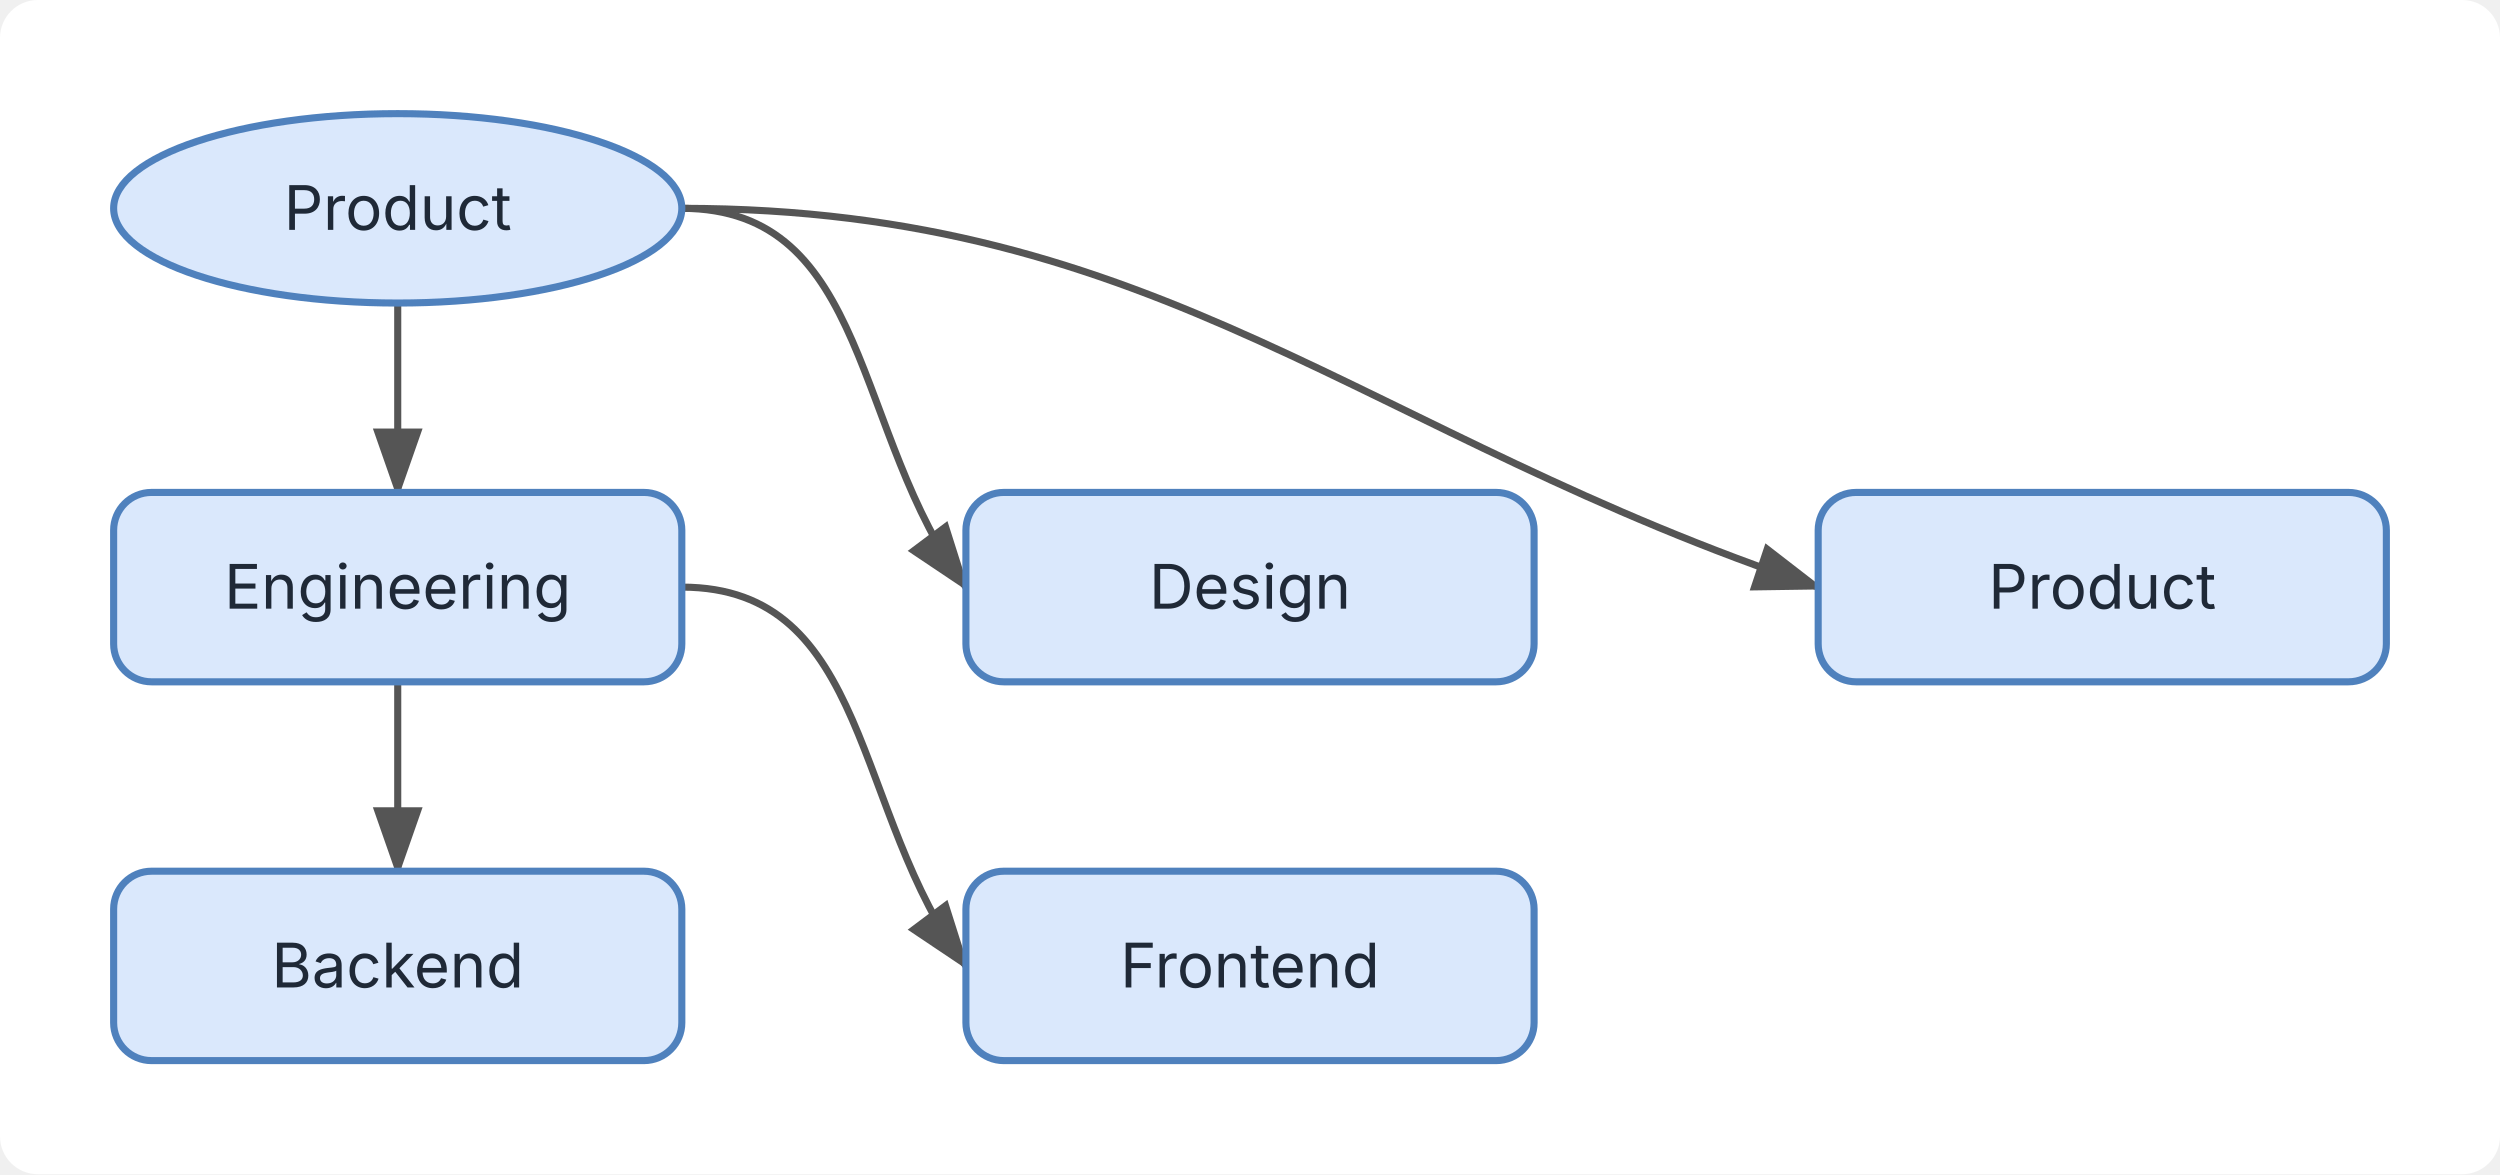
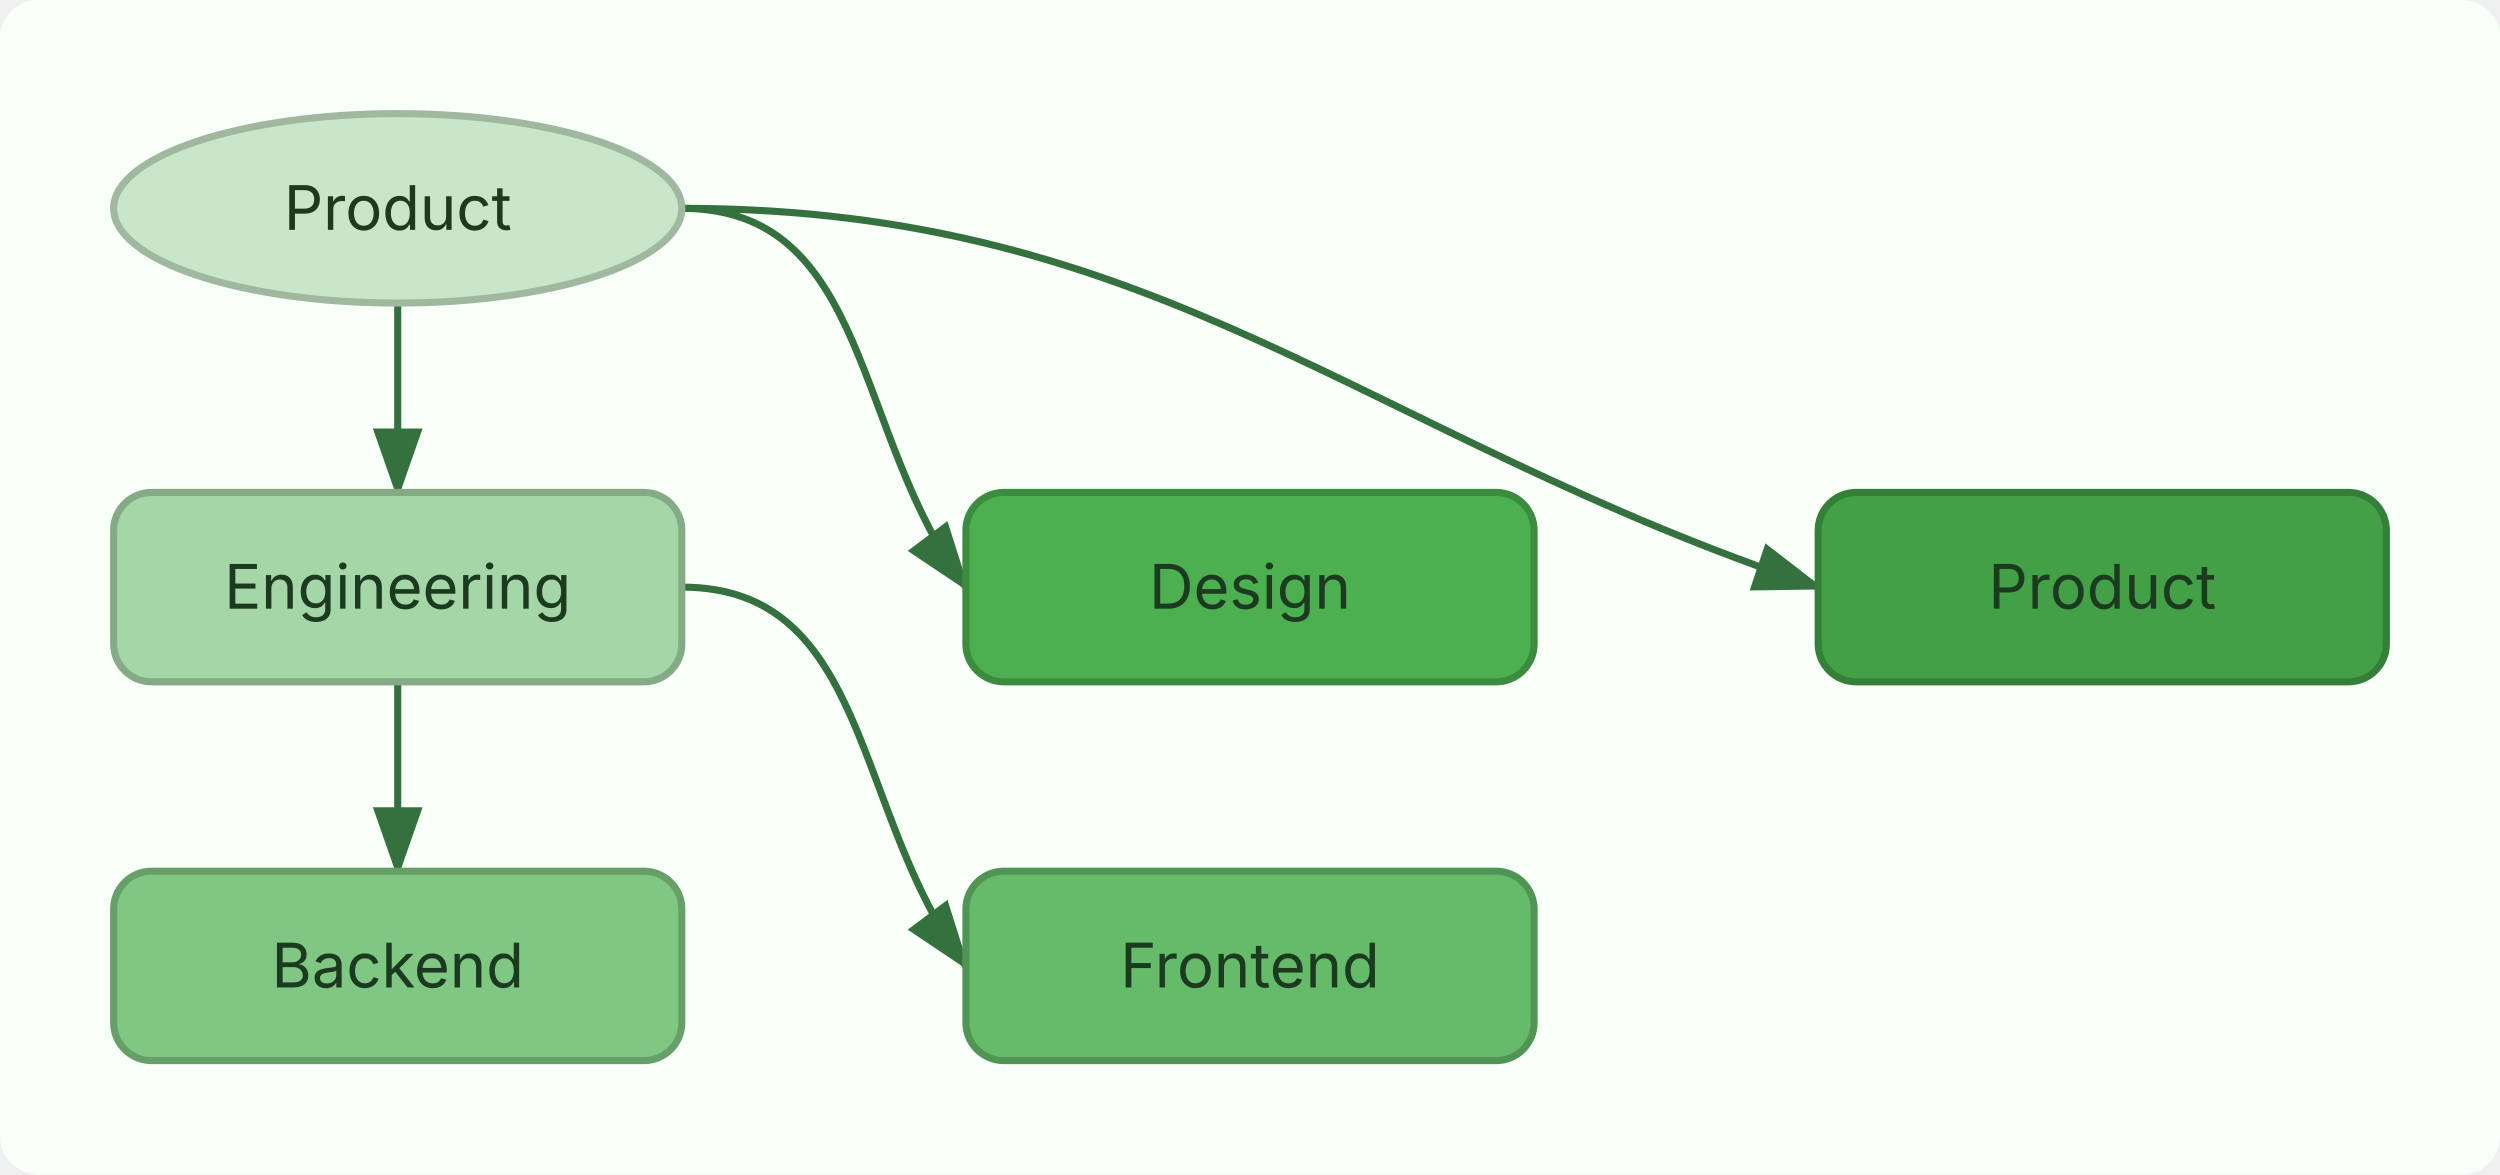
<svg xmlns="http://www.w3.org/2000/svg" width="528.00" height="248.00" viewBox="0 0 528.00 248.00">
  <defs>
    <marker id="arrowhead" markerWidth="10" markerHeight="7" refX="9" refY="3.5" orient="auto">
-       <polygon points="0 0, 10 3.5, 0 7" fill="#555555" />
+       <polygon points="0 0, 10 3.5, 0 7" fill="#34713F" />
    </marker>
  </defs>
-   <rect width="528.00" height="248.00" fill="#FFFFFF" rx="8.00" ry="8.00" />
-   <path d="M 84.00,64.00 C 84.00,80.00 84.00,88.00 84.00,104.00" fill="none" stroke="#555555" stroke-width="1.50" marker-end="url(#arrowhead)" />
-   <path d="M 84.00,144.00 C 84.00,160.00 84.00,168.00 84.00,184.00" fill="none" stroke="#555555" stroke-width="1.50" marker-end="url(#arrowhead)" />
-   <path d="M 144.00,124.00 C 184.00,124.00 180.00,172.00 204.00,204.00" fill="none" stroke="#555555" stroke-width="1.50" marker-end="url(#arrowhead)" />
-   <path d="M 144.00,44.00 C 184.00,44.00 180.00,92.00 204.00,124.00" fill="none" stroke="#555555" stroke-width="1.50" marker-end="url(#arrowhead)" />
-   <path d="M 144.00,44.00 C 245.19,44.00 288.00,92.00 384.00,124.00" fill="none" stroke="#555555" stroke-width="1.50" marker-end="url(#arrowhead)" />
+   <rect width="528.00" height="248.00" fill="#F9FFF9" rx="8.00" ry="8.00" />
+   <path d="M 84.00,64.00 C 84.00,80.00 84.00,88.00 84.00,104.00" fill="none" stroke="#34713F" stroke-width="1.50" marker-end="url(#arrowhead)" />
+   <path d="M 84.00,144.00 C 84.00,160.00 84.00,168.00 84.00,184.00" fill="none" stroke="#34713F" stroke-width="1.50" marker-end="url(#arrowhead)" />
+   <path d="M 144.00,124.00 C 184.00,124.00 180.00,172.00 204.00,204.00" fill="none" stroke="#34713F" stroke-width="1.50" marker-end="url(#arrowhead)" />
+   <path d="M 144.00,44.00 C 184.00,44.00 180.00,92.00 204.00,124.00" fill="none" stroke="#34713F" stroke-width="1.50" marker-end="url(#arrowhead)" />
+   <path d="M 144.00,44.00 C 245.19,44.00 288.00,92.00 384.00,124.00" fill="none" stroke="#34713F" stroke-width="1.50" marker-end="url(#arrowhead)" />
  <g transform="translate(24.00,24.00)">
-     <ellipse cx="60.00" cy="20.00" rx="60.00" ry="20.00" fill="#DAE8FC" stroke="#4F81BD" stroke-width="1.50" />
-     <text x="60.00" y="24.55" text-anchor="middle" font-family="&quot;Segoe UI&quot;, Inter, Arial, sans-serif" font-size="13.00" fill="#1F2937">Product</text>
+     <ellipse cx="60.00" cy="20.00" rx="60.00" ry="20.00" fill="#C8E6C9" stroke="#A0B8A0" stroke-width="1.50" />
+     <text x="60.00" y="24.55" text-anchor="middle" font-family="&quot;Segoe UI&quot;, Inter, Arial, sans-serif" font-size="13.00" fill="#1B3A20">Product</text>
  </g>
  <g transform="translate(24.00,104.00)">
-     <rect width="120.00" height="40.00" rx="8.00" ry="8.00" fill="#DAE8FC" stroke="#4F81BD" stroke-width="1.50" />
-     <text x="60.00" y="24.55" text-anchor="middle" font-family="&quot;Segoe UI&quot;, Inter, Arial, sans-serif" font-size="13.00" fill="#1F2937">Engineering</text>
+     <rect width="120.00" height="40.00" rx="8.00" ry="8.00" fill="#A5D6A7" stroke="#84AB85" stroke-width="1.50" />
+     <text x="60.00" y="24.55" text-anchor="middle" font-family="&quot;Segoe UI&quot;, Inter, Arial, sans-serif" font-size="13.00" fill="#1B3A20">Engineering</text>
  </g>
  <g transform="translate(24.00,184.00)">
-     <rect width="120.00" height="40.00" rx="8.00" ry="8.00" fill="#DAE8FC" stroke="#4F81BD" stroke-width="1.50" />
-     <text x="60.00" y="24.55" text-anchor="middle" font-family="&quot;Segoe UI&quot;, Inter, Arial, sans-serif" font-size="13.00" fill="#1F2937">Backend</text>
+     <rect width="120.00" height="40.00" rx="8.00" ry="8.00" fill="#81C784" stroke="#679F69" stroke-width="1.50" />
+     <text x="60.00" y="24.55" text-anchor="middle" font-family="&quot;Segoe UI&quot;, Inter, Arial, sans-serif" font-size="13.00" fill="#1B3A20">Backend</text>
  </g>
  <g transform="translate(204.00,184.00)">
-     <rect width="120.00" height="40.00" rx="8.00" ry="8.00" fill="#DAE8FC" stroke="#4F81BD" stroke-width="1.50" />
-     <text x="60.00" y="24.55" text-anchor="middle" font-family="&quot;Segoe UI&quot;, Inter, Arial, sans-serif" font-size="13.00" fill="#1F2937">Frontend</text>
+     <rect width="120.00" height="40.00" rx="8.00" ry="8.00" fill="#66BB6A" stroke="#519554" stroke-width="1.50" />
+     <text x="60.00" y="24.55" text-anchor="middle" font-family="&quot;Segoe UI&quot;, Inter, Arial, sans-serif" font-size="13.00" fill="#1B3A20">Frontend</text>
  </g>
  <g transform="translate(204.00,104.00)">
-     <rect width="120.00" height="40.00" rx="8.00" ry="8.00" fill="#DAE8FC" stroke="#4F81BD" stroke-width="1.50" />
-     <text x="60.00" y="24.55" text-anchor="middle" font-family="&quot;Segoe UI&quot;, Inter, Arial, sans-serif" font-size="13.00" fill="#1F2937">Design</text>
+     <rect width="120.00" height="40.00" rx="8.00" ry="8.00" fill="#4CAF50" stroke="#3C8C40" stroke-width="1.50" />
+     <text x="60.00" y="24.55" text-anchor="middle" font-family="&quot;Segoe UI&quot;, Inter, Arial, sans-serif" font-size="13.00" fill="#1B3A20">Design</text>
  </g>
  <g transform="translate(384.00,104.00)">
-     <rect width="120.00" height="40.00" rx="8.00" ry="8.00" fill="#DAE8FC" stroke="#4F81BD" stroke-width="1.50" />
-     <text x="60.00" y="24.55" text-anchor="middle" font-family="&quot;Segoe UI&quot;, Inter, Arial, sans-serif" font-size="13.00" fill="#1F2937">Product</text>
+     <rect width="120.00" height="40.00" rx="8.00" ry="8.00" fill="#43A047" stroke="#358038" stroke-width="1.50" />
+     <text x="60.00" y="24.55" text-anchor="middle" font-family="&quot;Segoe UI&quot;, Inter, Arial, sans-serif" font-size="13.00" fill="#1B3A20">Product</text>
  </g>
</svg>
